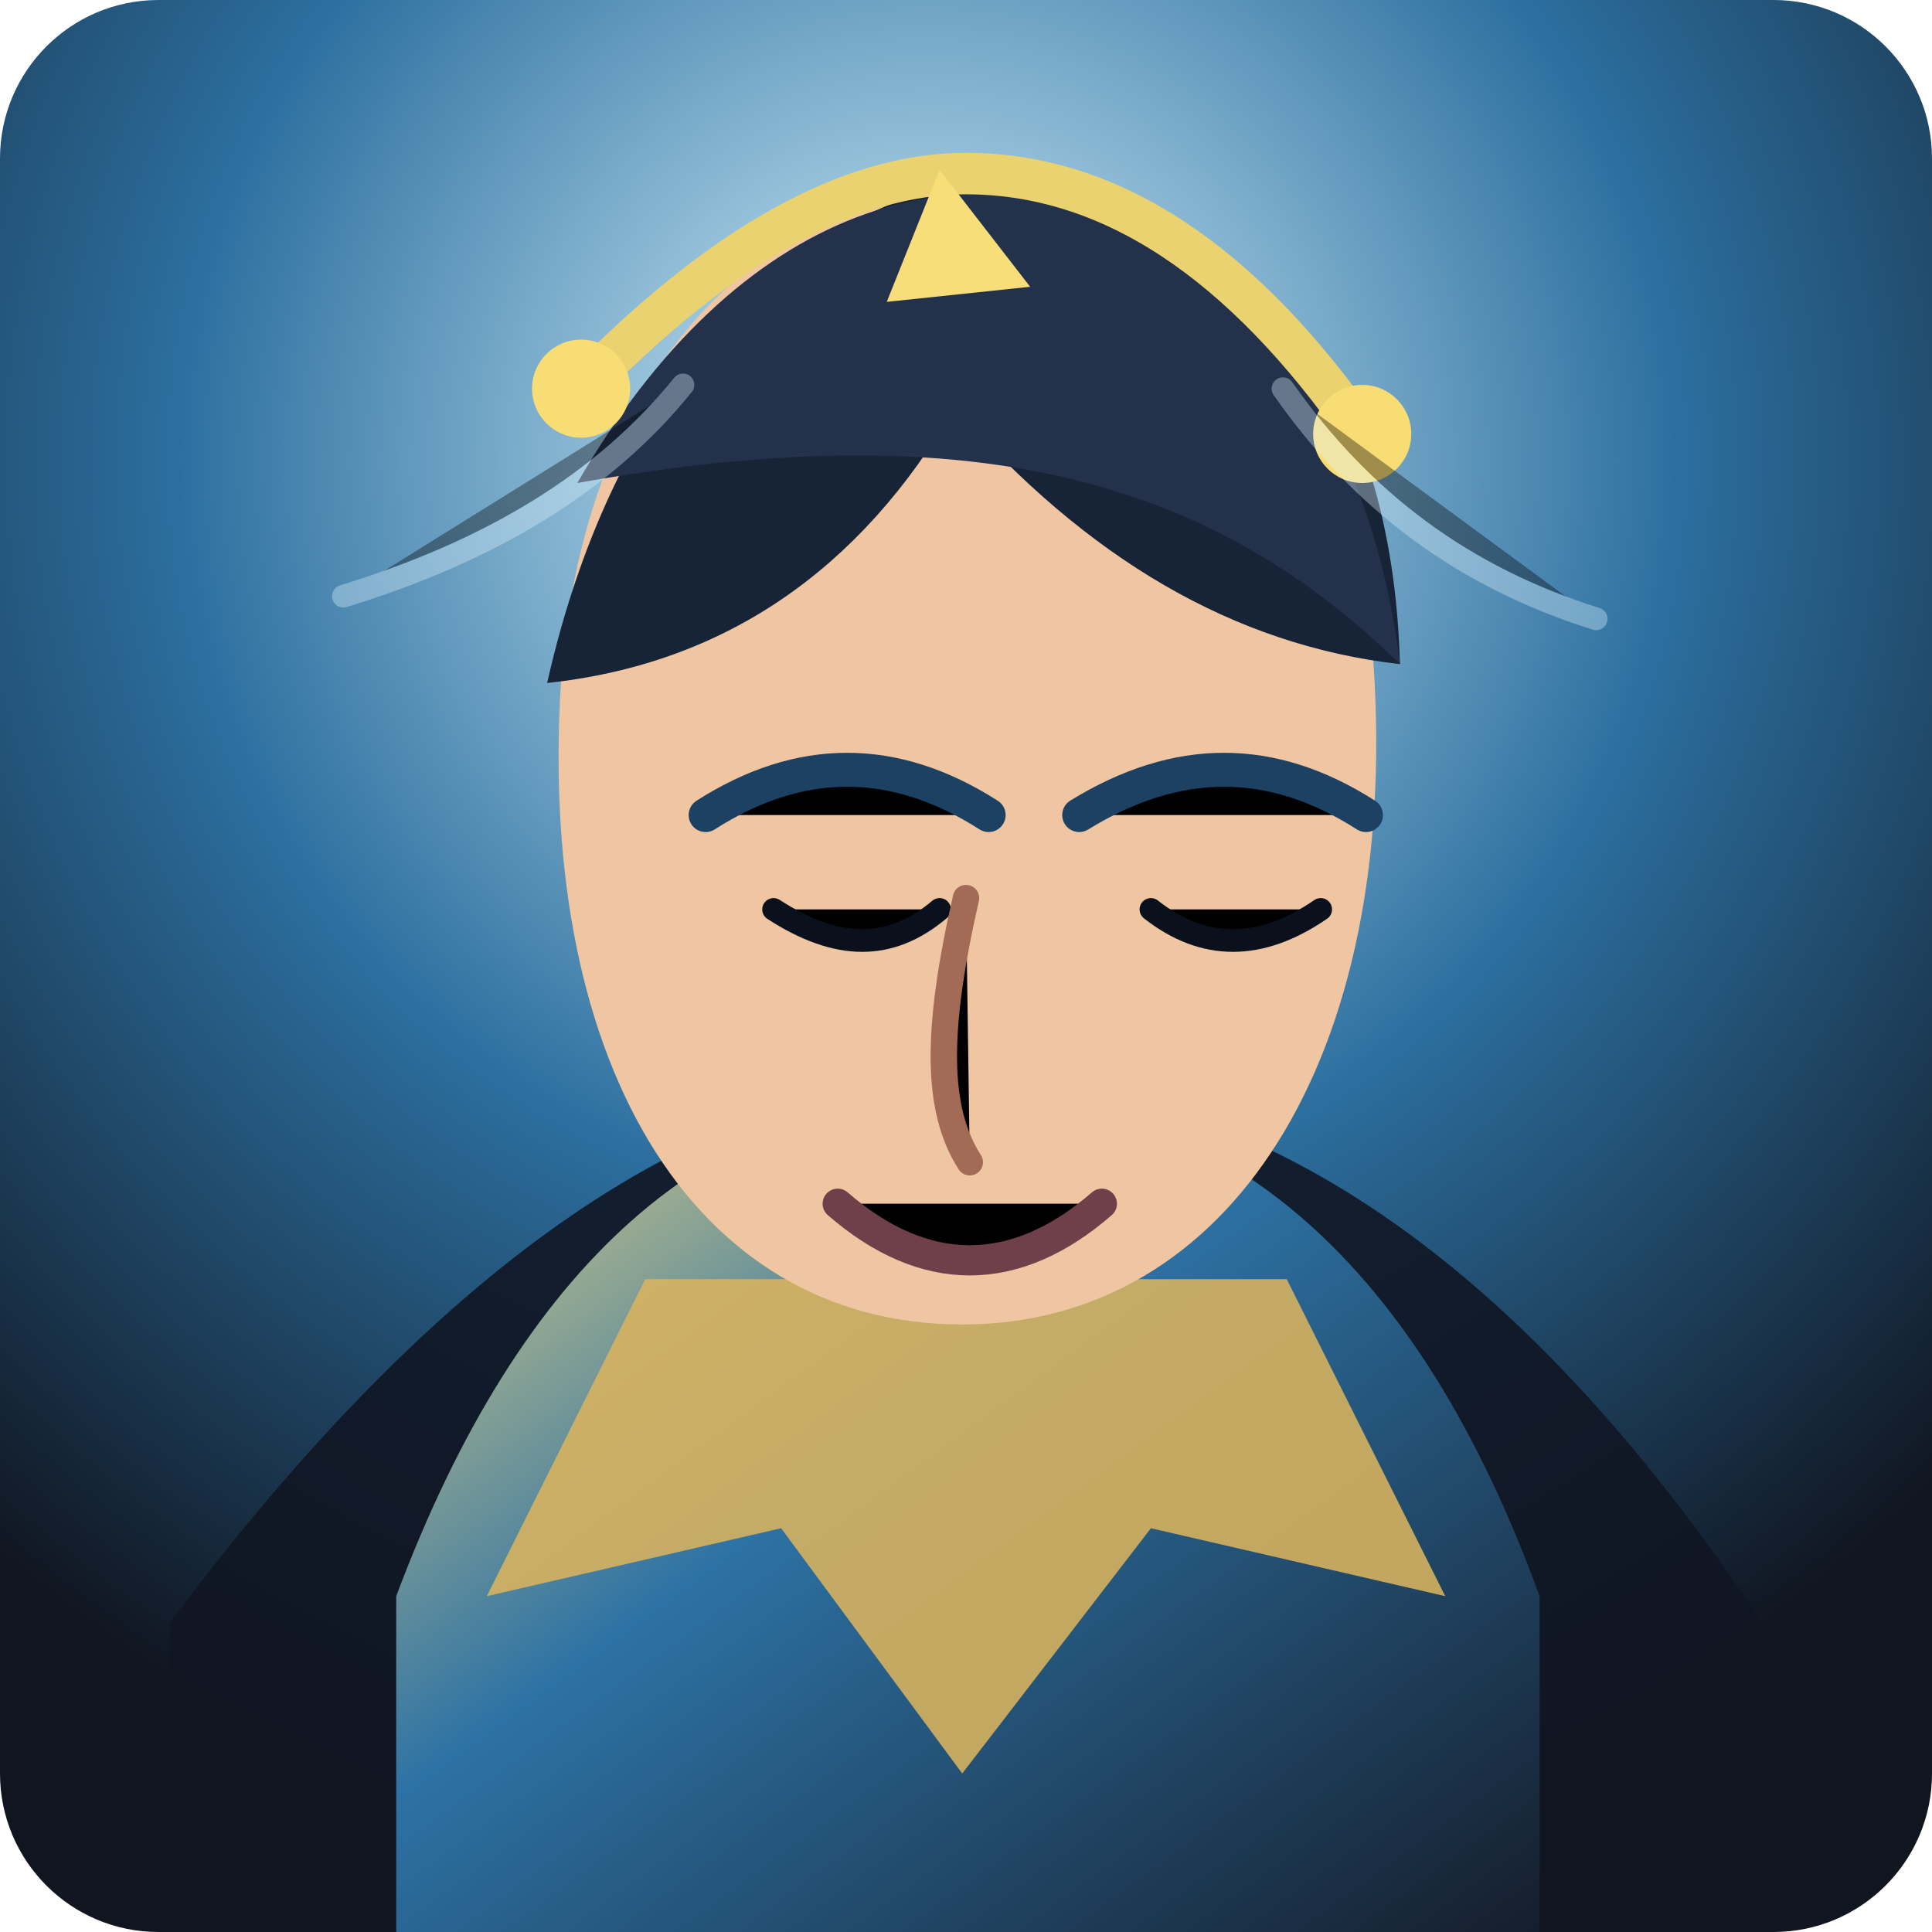
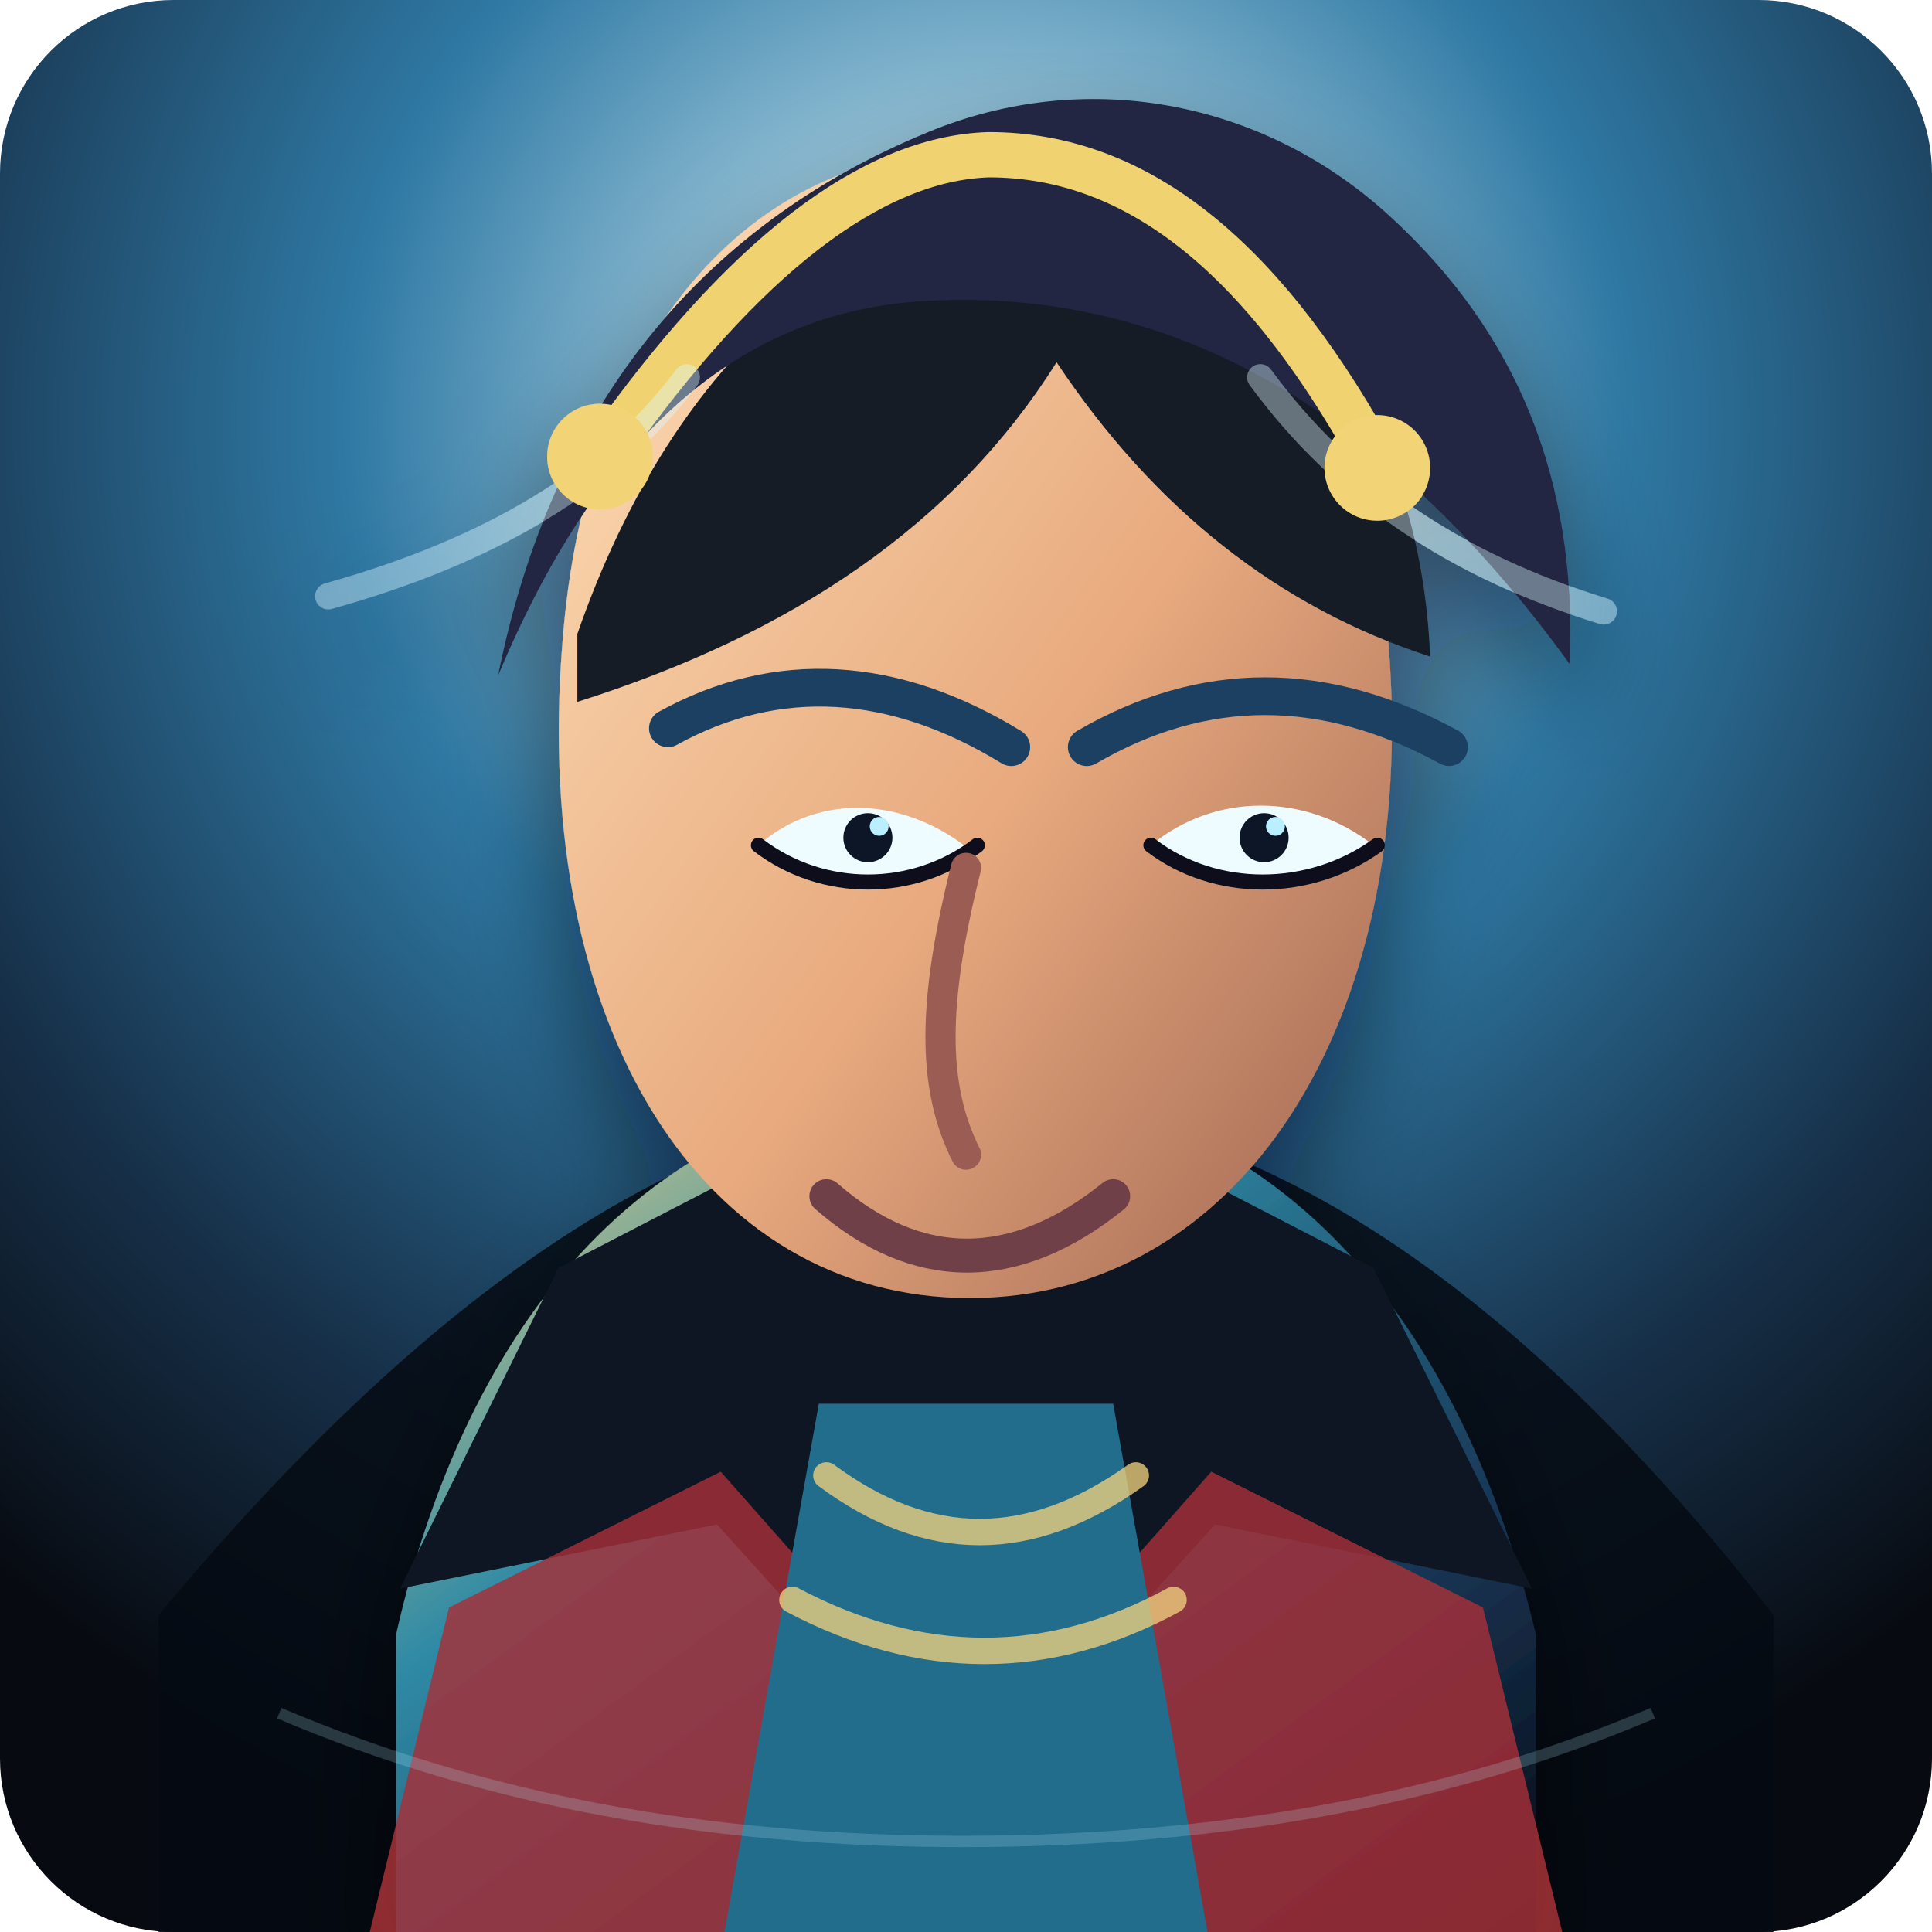
- <svg xmlns="http://www.w3.org/2000/svg" viewBox="0 0 512 512" role="img" aria-label="anime young ruler portrait">
+ <svg xmlns="http://www.w3.org/2000/svg" viewBox="0 0 512 512" role="img" aria-label="detailed anime Sun Quan young ruler portrait">
  <defs>
-     <radialGradient id="bg" cx="48%" cy="24%" r="74%">
-       <stop offset="0" stop-color="#d9f5ff" />
-       <stop offset="0.52" stop-color="#2c6f9f" />
-       <stop offset="1" stop-color="#101520" />
+     <radialGradient id="bg" cx="51%" cy="22%" r="78%">
+       <stop offset="0" stop-color="#e5fbff" />
+       <stop offset="0.42" stop-color="#2f79a4" />
+       <stop offset="0.74" stop-color="#17314a" />
+       <stop offset="1" stop-color="#070a10" />
    </radialGradient>
+     <linearGradient id="skin" x1="0" x2="1" y1="0" y2="1">
+       <stop offset="0" stop-color="#ffe1ba" />
+       <stop offset="0.55" stop-color="#e8aa7e" />
+       <stop offset="1" stop-color="#9d6251" />
+     </linearGradient>
    <linearGradient id="armor" x1="0" x2="1" y1="0" y2="1">
-       <stop offset="0" stop-color="#e8d483" />
-       <stop offset="0.42" stop-color="#2d72a4" />
-       <stop offset="1" stop-color="#151d2b" />
+       <stop offset="0" stop-color="#f6d884" />
+       <stop offset="0.35" stop-color="#2f8aa5" />
+       <stop offset="0.74" stop-color="#173453" />
+       <stop offset="1" stop-color="#070a10" />
    </linearGradient>
+     <filter id="soft" x="-20%" y="-20%" width="140%" height="140%">
+       <feDropShadow dx="0" dy="14" stdDeviation="14" flood-color="#030714" flood-opacity=".55" />
+     </filter>
  </defs>
-   <rect width="512" height="512" rx="42" fill="url(#bg)" />
-   <path d="M45 430c72-96 142-144 211-144 77 0 147 48 211 144v82H45z" fill="#101522" opacity="0.9" />
-   <path d="M105 423c33-88 83-133 151-133 69 0 120 45 152 133v89H105z" fill="url(#armor)" />
-   <path d="M171 339l-42 84 78-18 48 65 50-65 78 18-42-84z" fill="#d9b35e" opacity="0.88" />
-   <path d="M149 176c7-76 50-124 106-124 60 0 104 50 109 124 7 104-38 175-109 175-72 0-114-71-106-175z" fill="#efc6a1" />
-   <path d="M145 181c18-80 65-131 129-136 60 12 95 58 97 131-44-5-83-28-118-68-25 43-61 68-108 73z" fill="#172337" />
-   <path d="M153 128c42-73 103-94 156-62 34 21 56 60 62 110-52-51-117-66-218-48z" fill="#23314b" />
-   <path d="M187 216c25-16 50-16 75 0" stroke="#1d4162" stroke-width="9" stroke-linecap="round" />
-   <path d="M286 216c26-16 51-16 76 0" stroke="#1d4162" stroke-width="9" stroke-linecap="round" />
-   <path d="M205 241c17 11 31 11 44 0M305 241c14 11 29 11 45 0" stroke="#0b111c" stroke-width="6" stroke-linecap="round" />
-   <path d="M256 238c-8 35-8 56 1 70" stroke="#a36b55" stroke-width="7" stroke-linecap="round" />
-   <path d="M222 319c23 20 47 20 70 0" stroke="#70404a" stroke-width="8" stroke-linecap="round" />
-   <path d="M154 103c37-38 71-57 102-57 38 0 73 23 105 69" fill="none" stroke="#e9d26f" stroke-width="11" stroke-linecap="round" />
-   <path d="M249 45l24 31-38 4z" fill="#f7de78" />
-   <circle cx="154" cy="103" r="13" fill="#f8dd75" />
-   <circle cx="361" cy="115" r="13" fill="#f8dd75" />
-   <path d="M91 158c39-12 69-30 90-56M423 164c-35-11-62-31-83-61" stroke="#dff5ff" stroke-width="6" stroke-linecap="round" opacity="0.36" />
+   <rect width="512" height="512" rx="46" fill="url(#bg)" />
+   <path d="M42 428c75-90 146-136 214-136 73 0 144 46 214 136v84H42z" fill="#050b12" opacity=".86" />
+   <g filter="url(#soft)">
+     <path d="M105 433c20-88 72-145 151-145 78 0 130 57 151 145v79H105z" fill="url(#armor)" />
+     <path d="M148 336l-42 85 84-17 66 73 66-73 84 17-42-85-58-30H206z" fill="#0c1620" />
+     <path d="M119 426l72-36 38 43-20 79H98zM393 426l-72-36-38 43 20 79h111z" fill="#a62f38" opacity=".82" />
+     <path d="M217 372h78l25 140H192z" fill="#246c8c" />
+     <path d="M219 391c27 20 54 20 82 0M210 424c34 18 68 18 101 0" fill="none" stroke="#f2d37e" stroke-width="7" stroke-linecap="round" opacity=".76" />
+     <path d="M149 171c6-82 50-131 108-131 60 0 105 50 111 131 8 101-40 173-111 173-71 0-116-72-108-173z" fill="url(#skin)" />
+     <path d="M153 168c26-75 76-115 125-112 55 3 98 46 101 118-40-13-73-39-99-78-27 43-70 72-127 90z" fill="#151b27" />
+     <path d="M132 179c14-70 53-119 114-144 41-17 88-9 122 22 34 31 50 70 48 119-50-69-108-101-174-96-48 4-84 37-110 99z" fill="#202742" />
+     <path d="M161 119c36-51 70-77 101-78 40 0 74 28 104 84" fill="none" stroke="#f0d36f" stroke-width="12" stroke-linecap="round" />
+     <path d="M177 193c29-16 60-14 91 5M288 198c31-18 63-18 96 0" fill="none" stroke="#1d4162" stroke-width="10" stroke-linecap="round" />
+     <path d="M201 224c16-14 39-13 57 2-16 13-41 12-57-2zM305 224c17-14 41-14 59 0-17 14-42 14-59 0z" fill="#eefbff" />
+     <circle cx="230" cy="222" r="6.5" fill="#0a1726" />
+     <circle cx="335" cy="222" r="6.5" fill="#0a1726" />
+     <circle cx="233" cy="219" r="2.5" fill="#b9efff" />
+     <circle cx="338" cy="219" r="2.5" fill="#b9efff" />
+     <path d="M201 224c17 13 41 13 58 0M305 224c17 13 42 13 60 0" fill="none" stroke="#07101b" stroke-width="4" stroke-linecap="round" />
+     <path d="M256 230c-9 36-9 58 0 76" fill="none" stroke="#9b5d52" stroke-width="8" stroke-linecap="round" />
+     <path d="M219 317c24 21 50 21 76 0" fill="none" stroke="#70404a" stroke-width="9" stroke-linecap="round" />
+     <path d="M87 158c43-12 75-31 95-58M425 162c-39-12-69-32-91-62" fill="none" stroke="#dff7ff" stroke-width="7" stroke-linecap="round" opacity=".4" />
+     <circle cx="159" cy="121" r="14" fill="#f2d374" />
+     <circle cx="365" cy="124" r="14" fill="#f2d374" />
+   </g>
+   <path d="M74 454c54 23 114 34 181 34 68 0 129-11 183-34" fill="none" stroke="#b9efff" stroke-width="3" opacity=".2" />
</svg>
